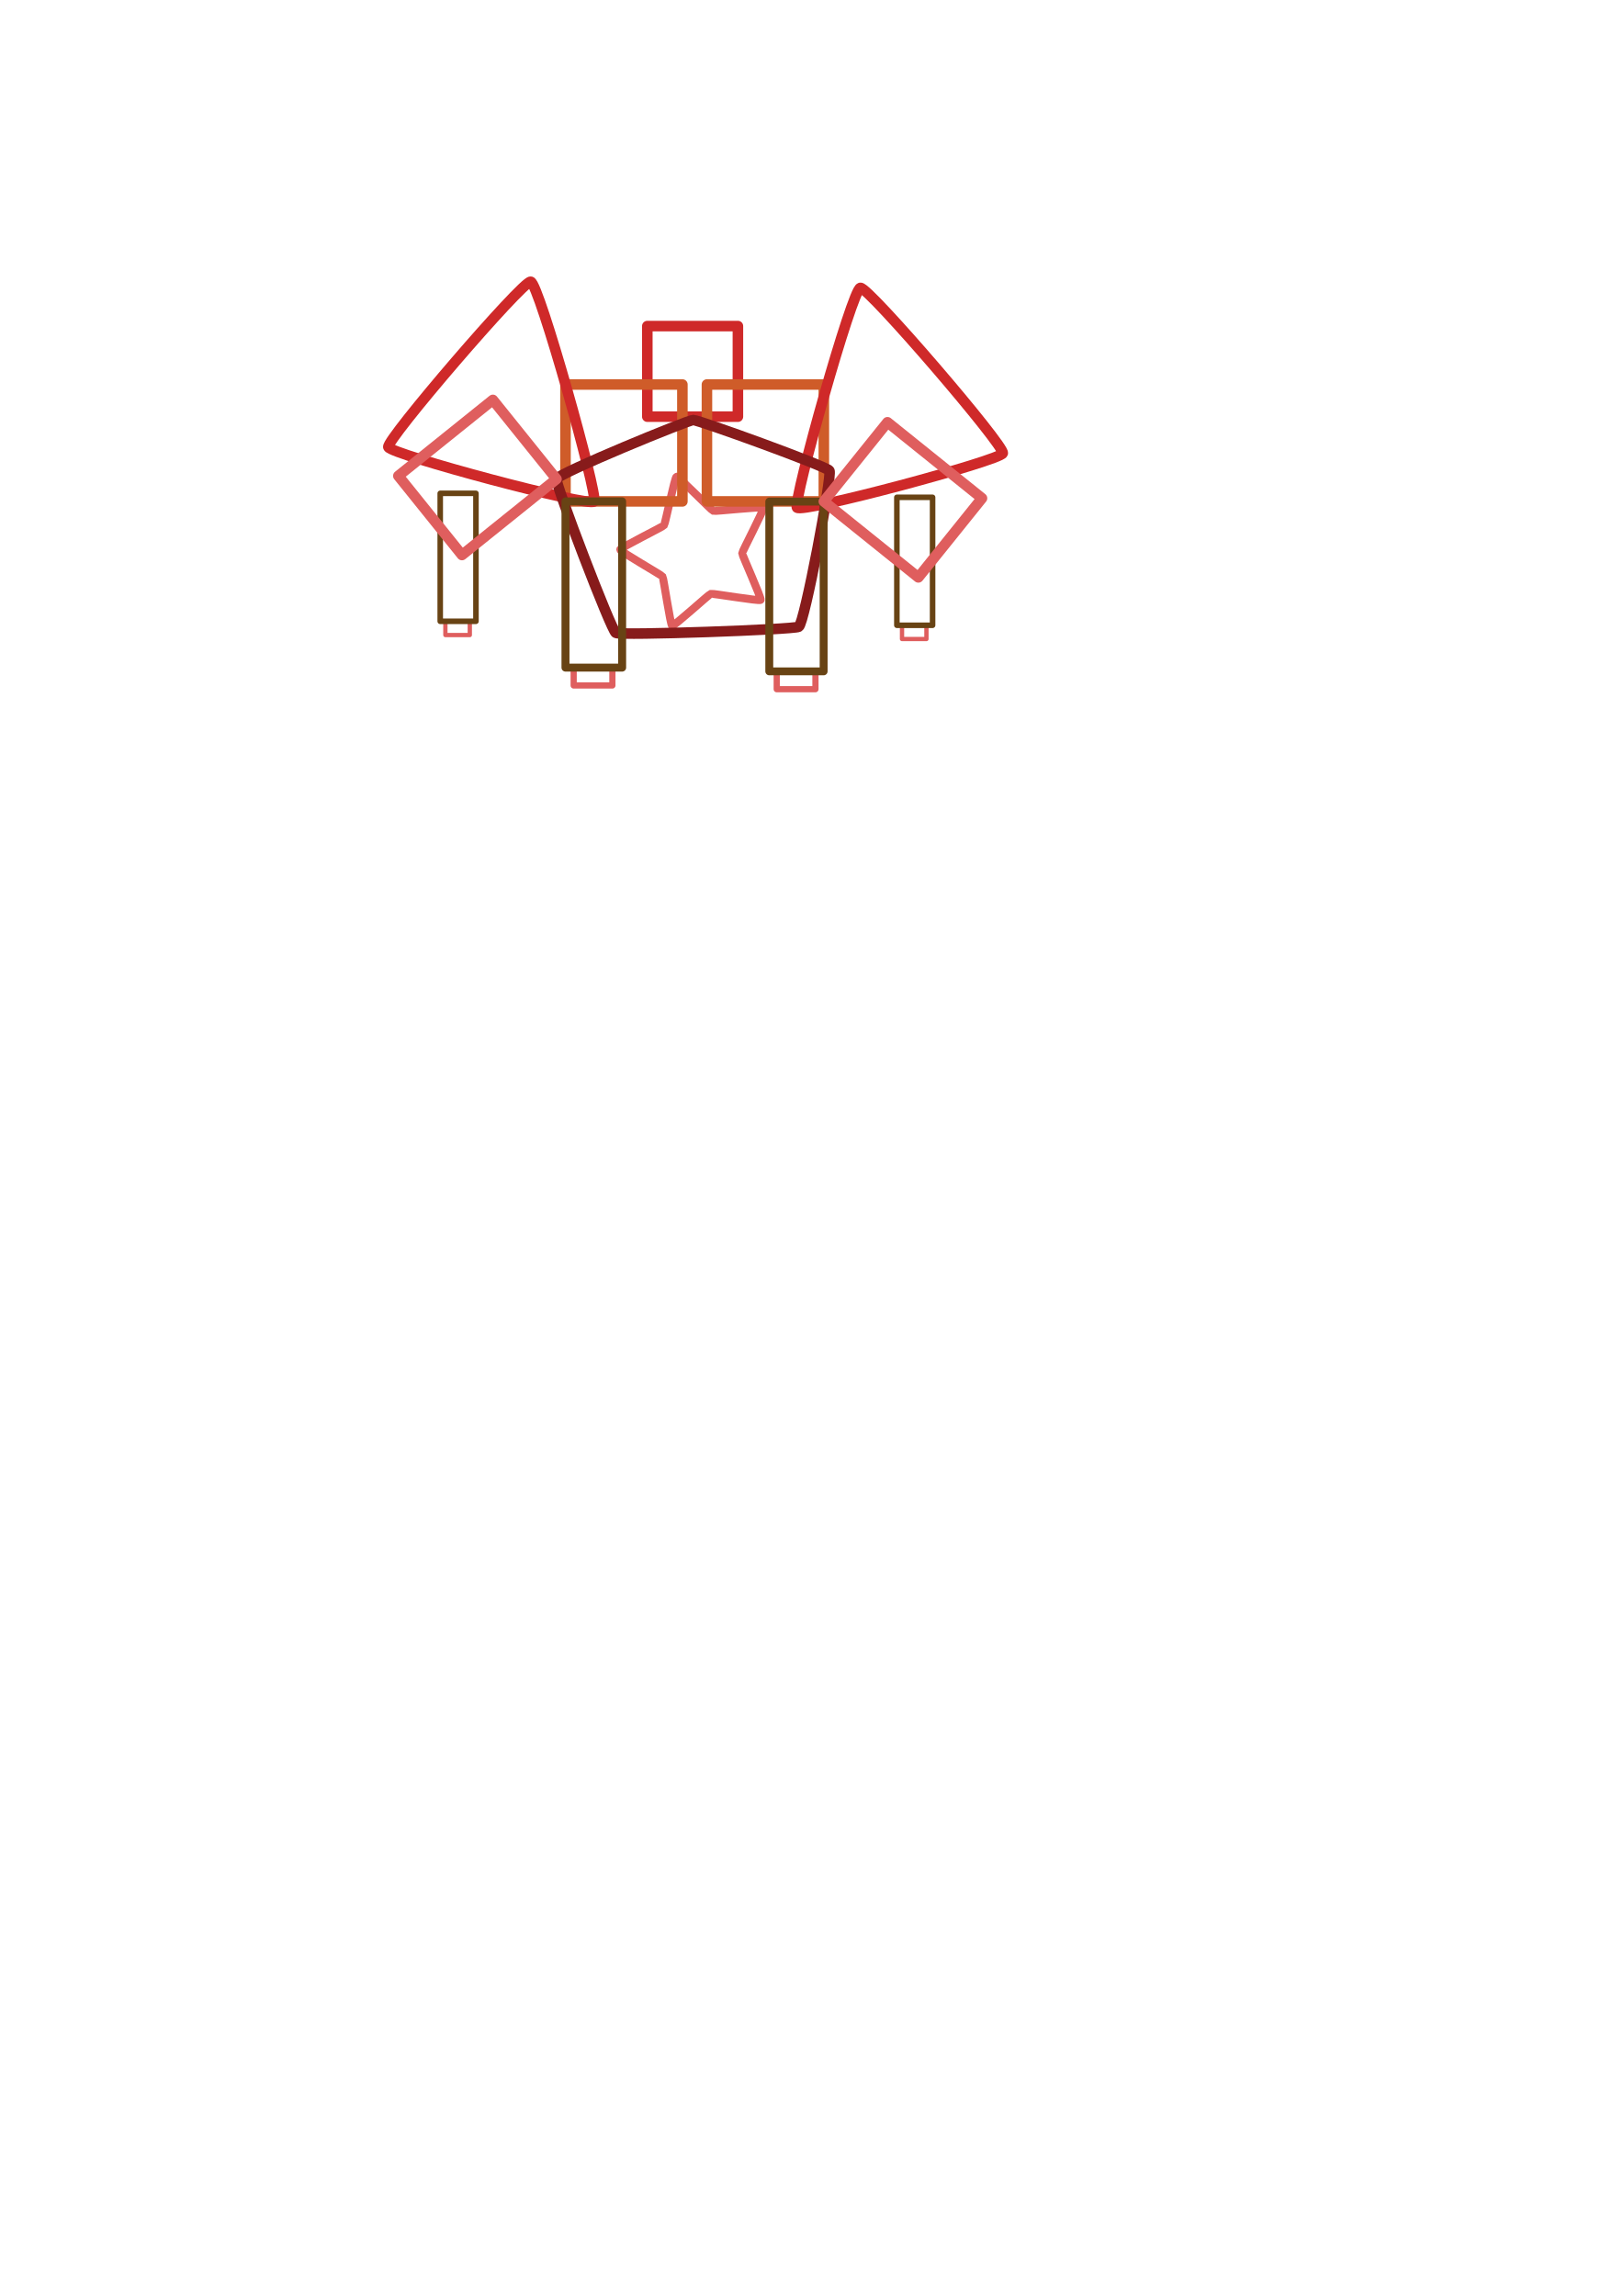
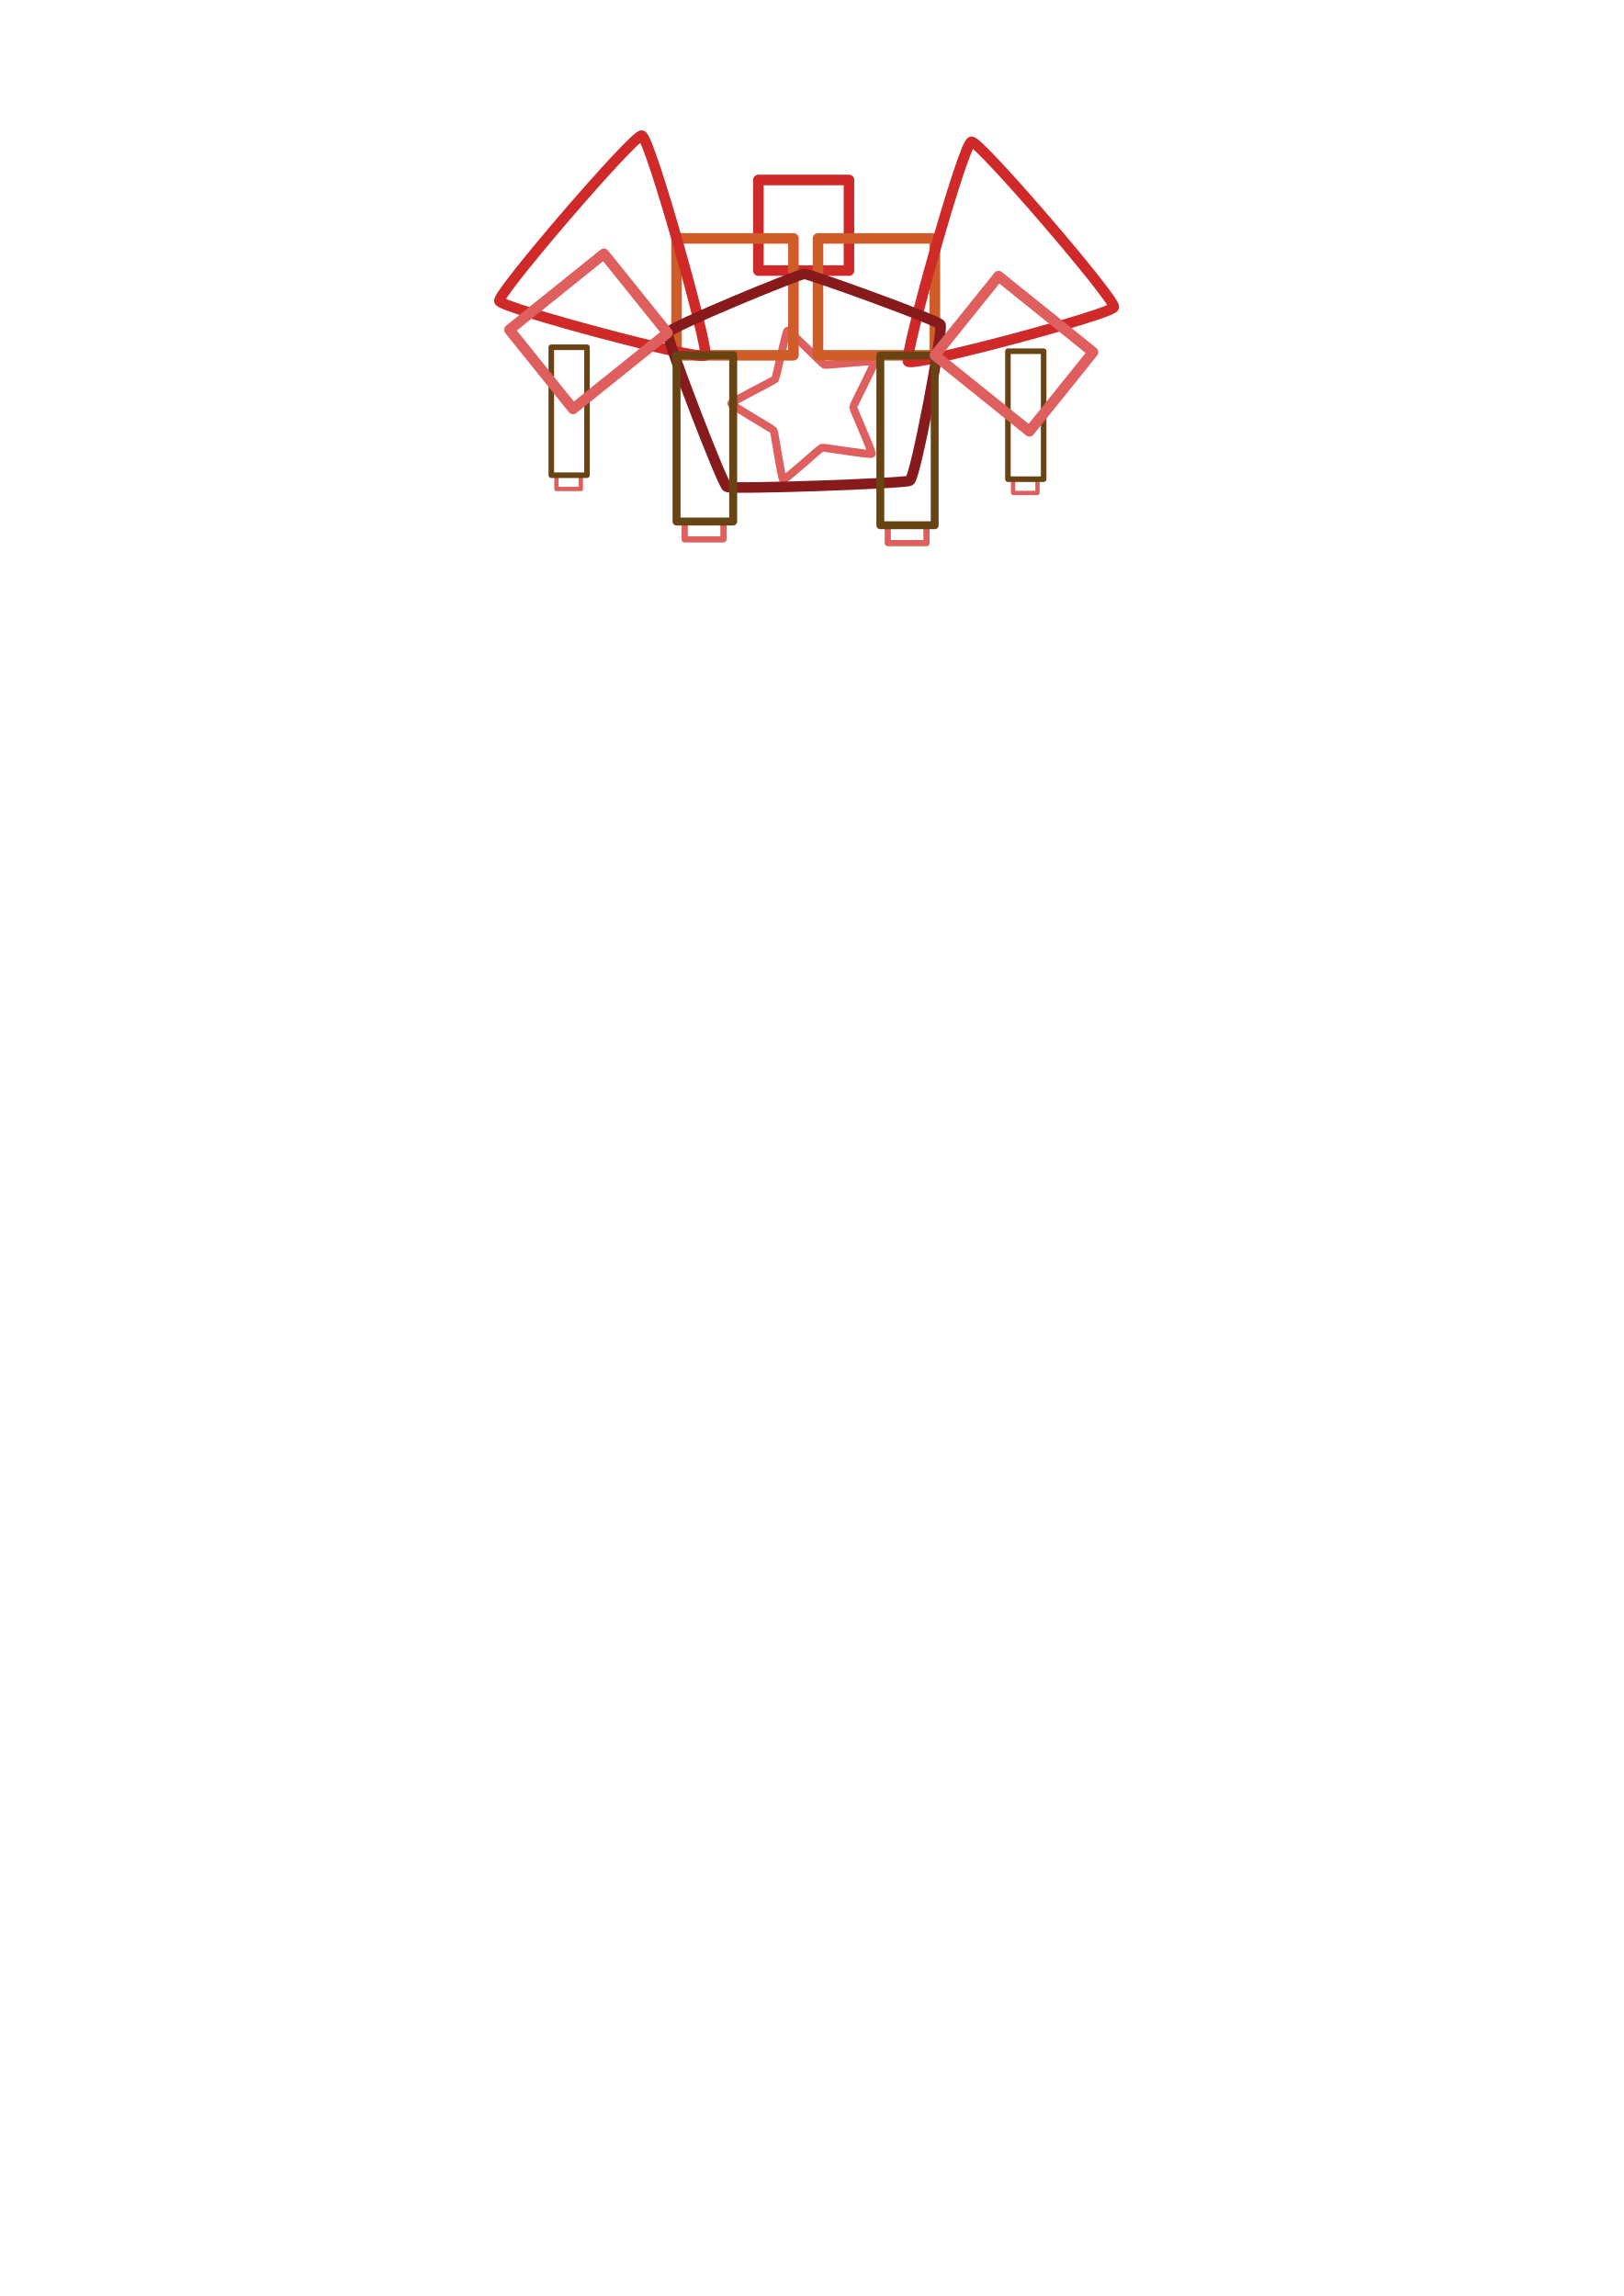
- <svg xmlns="http://www.w3.org/2000/svg" width="210mm" height="297mm" viewBox="0 0 210 297" version="1.1" id="svg5947">
-   <defs id="defs5941" />
+ <svg xmlns="http://www.w3.org/2000/svg" width="210mm" height="297mm" viewBox="0 0 210 297" version="1.1" id="svg7668">
+   <defs id="defs7662" />
  <g id="layer1">
-     <g transform="translate(5.856944,-6.112278)" id="g5913">
+     <g transform="translate(20.22004,-25.01109)" id="g5913">
      <rect y="48.292" x="77.863" height="11.717" width="11.717" id="rect5176" style="fill:none;fill-opacity:1;stroke:#cf2929;stroke-width:1.365;stroke-linecap:round;stroke-linejoin:round;stroke-miterlimit:4;stroke-dasharray:none;stroke-opacity:1" />
      <path d="m 92.518,83.713 c -0.147,0.19 -6.212,-0.855 -6.443,-0.788 -0.231,0.067 -4.776,4.217 -5.002,4.136 -0.226,-0.081 -1.106,-6.173 -1.242,-6.371 -0.135,-0.198 -5.487,-3.24 -5.479,-3.48 0.007,-0.24 5.529,-2.96 5.675,-3.15 0.147,-0.19 1.386,-6.219 1.616,-6.286 0.231,-0.067 4.523,4.343 4.749,4.424 0.226,0.081 6.343,-0.604 6.478,-0.406 0.135,0.198 -2.733,5.644 -2.74,5.884 -0.007,0.24 2.535,5.846 2.388,6.036 z" id="path5828" style="fill:none;fill-opacity:1;stroke:#df5e5e;stroke-width:1.03;stroke-linecap:round;stroke-linejoin:round;stroke-miterlimit:4;stroke-dasharray:none;stroke-opacity:1" />
      <rect y="55.851" x="67.28" height="15.119" width="15.119" id="rect5180" style="fill:none;fill-opacity:1;stroke:#cf5c29;stroke-width:1.365;stroke-linecap:round;stroke-linejoin:round;stroke-miterlimit:4;stroke-dasharray:none;stroke-opacity:1" />
      <rect y="55.851" x="85.574" height="15.119" width="15.119" id="rect5180-4" style="fill:none;fill-opacity:1;stroke:#cf5c29;stroke-width:1.365;stroke-linecap:round;stroke-linejoin:round;stroke-miterlimit:4;stroke-dasharray:none;stroke-opacity:1" />
      <rect y="86.48" x="51.746" height="1.779" width="3.158" id="rect5811-9" style="fill:none;fill-opacity:1;stroke:#df5e5e;stroke-width:0.557;stroke-linecap:round;stroke-linejoin:round;stroke-miterlimit:4;stroke-dasharray:none;stroke-opacity:1" />
      <rect y="69.929" x="51.079" height="16.551" width="4.62" id="rect5234-7" style="fill:none;fill-opacity:1;stroke:#684314;stroke-width:0.718;stroke-linecap:round;stroke-linejoin:round;stroke-miterlimit:4;stroke-dasharray:none;stroke-opacity:1" />
      <path transform="translate(20.83249,14.96377)" d="M 50.151,56.006 C 49.615,56.823 23.851,49.92 23.537,48.982 23.222,48.045 40.898,27.483 41.945,27.591 c 1.046,0.107 8.743,27.6 8.207,28.416 z" id="path5199" style="fill:none;fill-opacity:1;stroke:#cf2929;stroke-width:1.365;stroke-linecap:round;stroke-linejoin:round;stroke-miterlimit:4;stroke-dasharray:none;stroke-opacity:1" />
      <rect y="86.995" x="110.805" height="1.779" width="3.158" id="rect5811-9-2" style="fill:none;fill-opacity:1;stroke:#df5e5e;stroke-width:0.557;stroke-linecap:round;stroke-linejoin:round;stroke-miterlimit:4;stroke-dasharray:none;stroke-opacity:1" />
      <rect y="70.444" x="110.138" height="16.551" width="4.62" id="rect5234-7-9" style="fill:none;fill-opacity:1;stroke:#684314;stroke-width:0.718;stroke-linecap:round;stroke-linejoin:round;stroke-miterlimit:4;stroke-dasharray:none;stroke-opacity:1" />
      <path transform="matrix(-1,0,0,1,147.3703,15.75926)" d="M 50.151,56.006 C 49.615,56.823 23.851,49.92 23.537,48.982 23.222,48.045 40.898,27.483 41.945,27.591 c 1.046,0.107 8.743,27.6 8.207,28.416 z" id="path5199-2" style="fill:none;fill-opacity:1;stroke:#cf2929;stroke-width:1.365;stroke-linecap:round;stroke-linejoin:round;stroke-miterlimit:4;stroke-dasharray:none;stroke-opacity:1" />
      <path transform="rotate(180,75.02927,83.86345)" d="m 83.942,99.65 c -0.147,0.7 -16.989,7.627 -17.69,7.633 -0.701,0.006 -17.207,-5.963 -17.605,-6.55 -0.398,-0.587 3.231,-19.822 3.964,-20.194 0.733,-0.373 23.042,-1.155 23.657,-0.79 0.615,0.365 7.821,19.202 7.674,19.902 z" id="path5216" style="fill:none;fill-opacity:1;stroke:#871b1b;stroke-width:1.365;stroke-linecap:round;stroke-linejoin:round;stroke-miterlimit:4;stroke-dasharray:none;stroke-opacity:1" />
      <rect y="92.472" x="68.338" height="2.311" width="5.008" id="rect5811" style="fill:none;fill-opacity:1;stroke:#df5e5e;stroke-width:0.8;stroke-linecap:round;stroke-linejoin:round;stroke-miterlimit:4;stroke-dasharray:none;stroke-opacity:1" />
      <rect y="70.97" x="67.28" height="21.501" width="7.327" id="rect5234" style="fill:none;fill-opacity:1;stroke:#684314;stroke-width:1.03;stroke-linecap:round;stroke-linejoin:round;stroke-miterlimit:4;stroke-dasharray:none;stroke-opacity:1" />
      <rect y="92.954" x="94.6" height="2.311" width="5.008" id="rect5811-8" style="fill:none;fill-opacity:1;stroke:#df5e5e;stroke-width:0.8;stroke-linecap:round;stroke-linejoin:round;stroke-miterlimit:4;stroke-dasharray:none;stroke-opacity:1" />
      <rect y="70.997" x="93.637" height="21.958" width="7.03" id="rect5234-8" style="fill:none;fill-opacity:1;stroke:#684314;stroke-width:1.02;stroke-linecap:round;stroke-linejoin:round;stroke-miterlimit:4;stroke-dasharray:none;stroke-opacity:1" />
      <rect transform="rotate(-38.8)" ry="0" y="81.35" x="-6.816" height="13.135" width="15.686" id="rect5251" style="fill:none;fill-opacity:1;stroke:#df5e5e;stroke-width:1.365;stroke-linecap:round;stroke-linejoin:round;stroke-miterlimit:4;stroke-dasharray:none;stroke-opacity:1" />
      <rect transform="matrix(-0.779338,-0.6266038,-0.6266038,0.779338,0,0)" ry="0" y="-20.919" x="-138.63" height="13.135" width="15.686" id="rect5251-0" style="fill:none;fill-opacity:1;stroke:#df5e5e;stroke-width:1.365;stroke-linecap:round;stroke-linejoin:round;stroke-miterlimit:4;stroke-dasharray:none;stroke-opacity:1" />
    </g>
  </g>
</svg>
